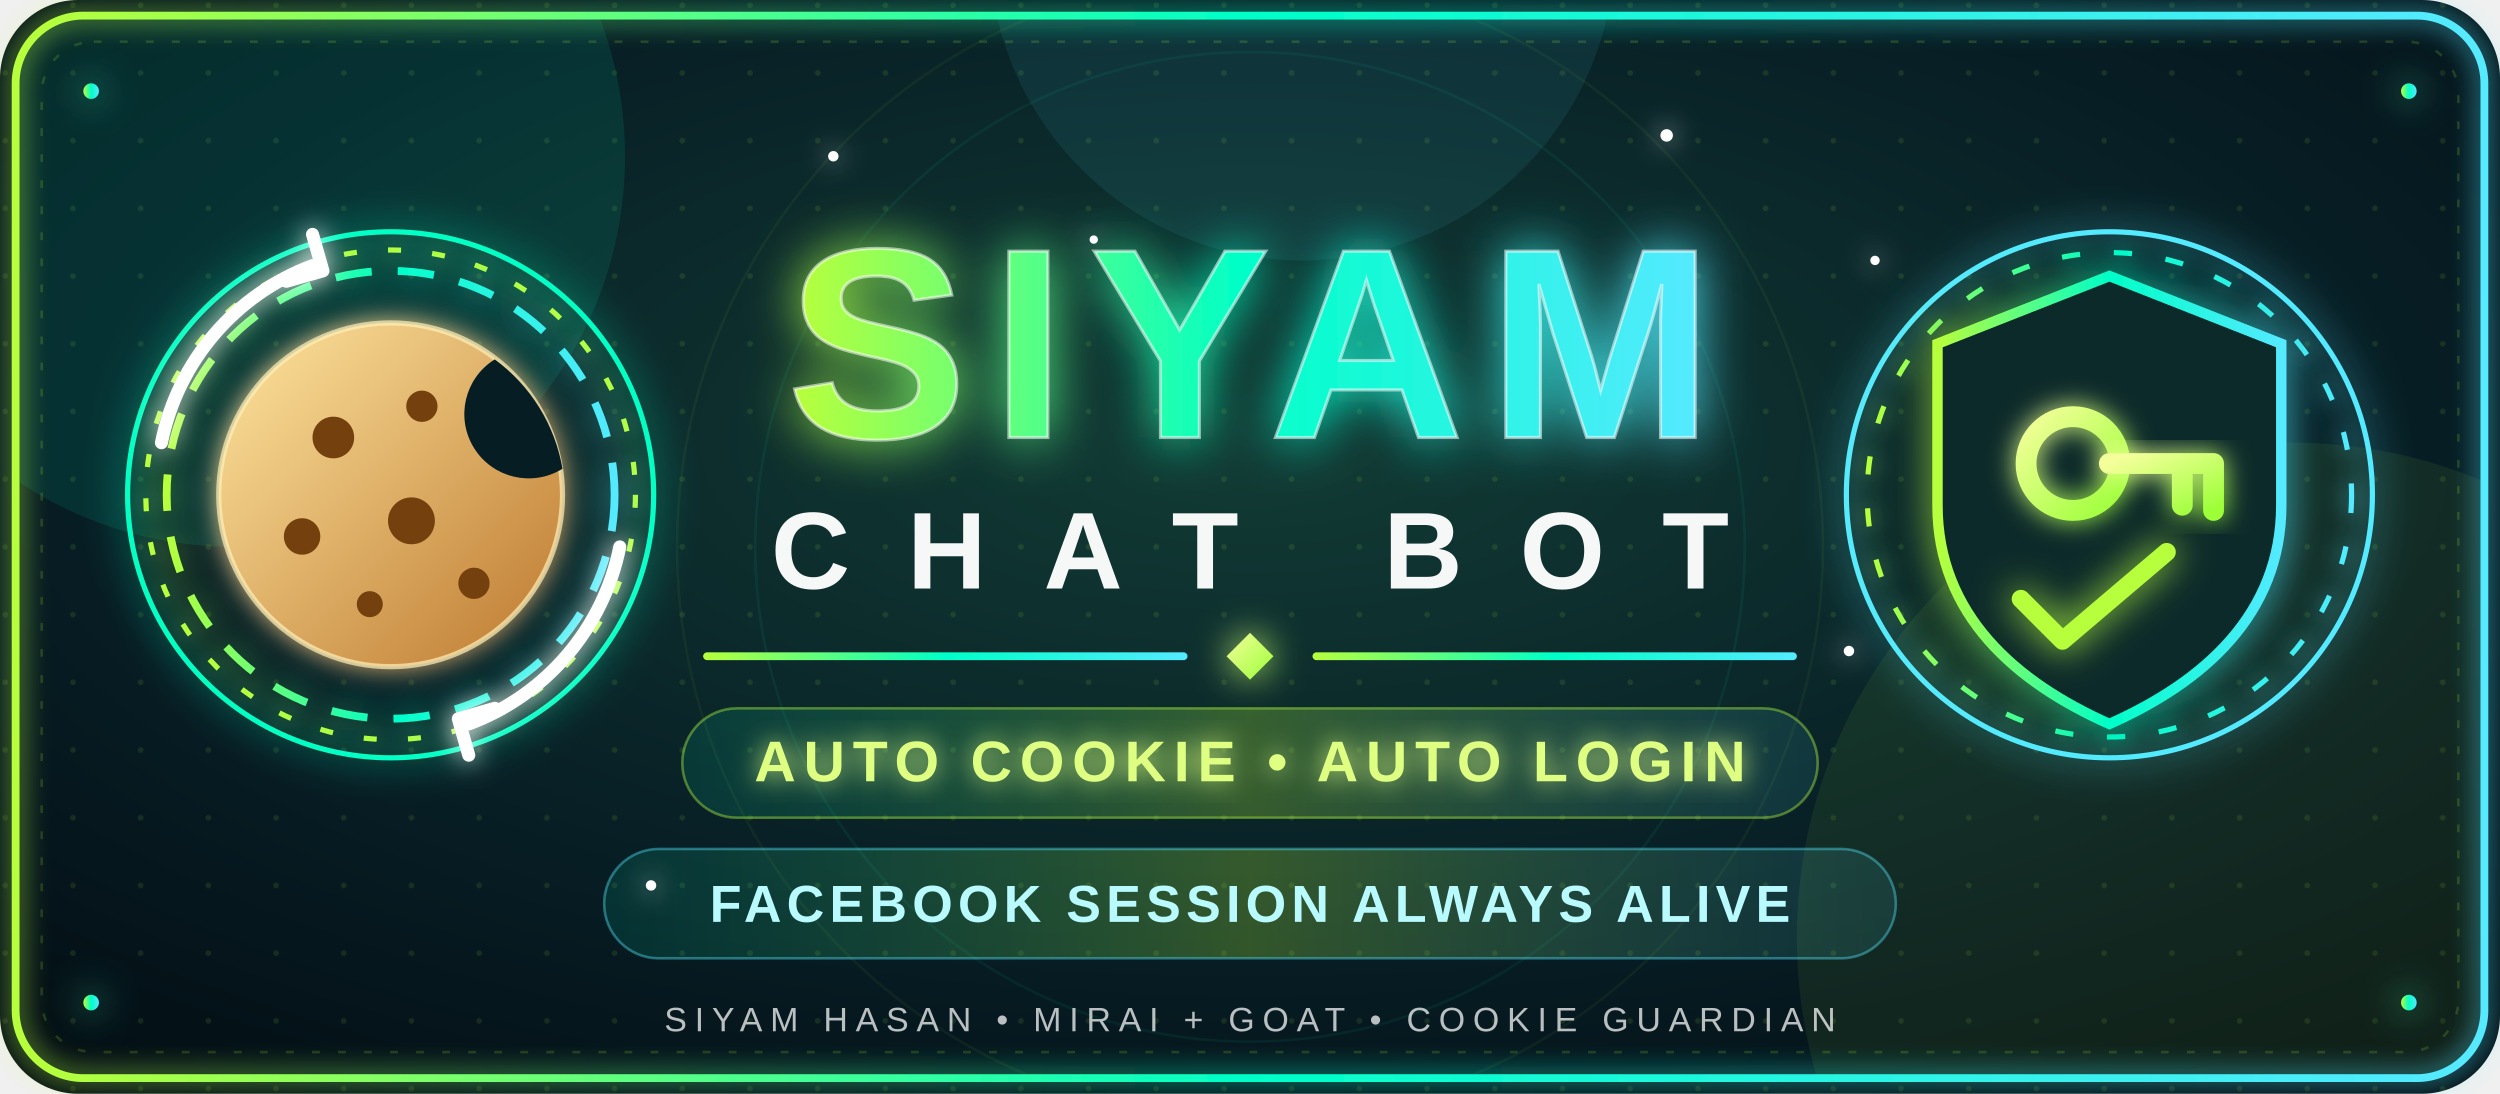
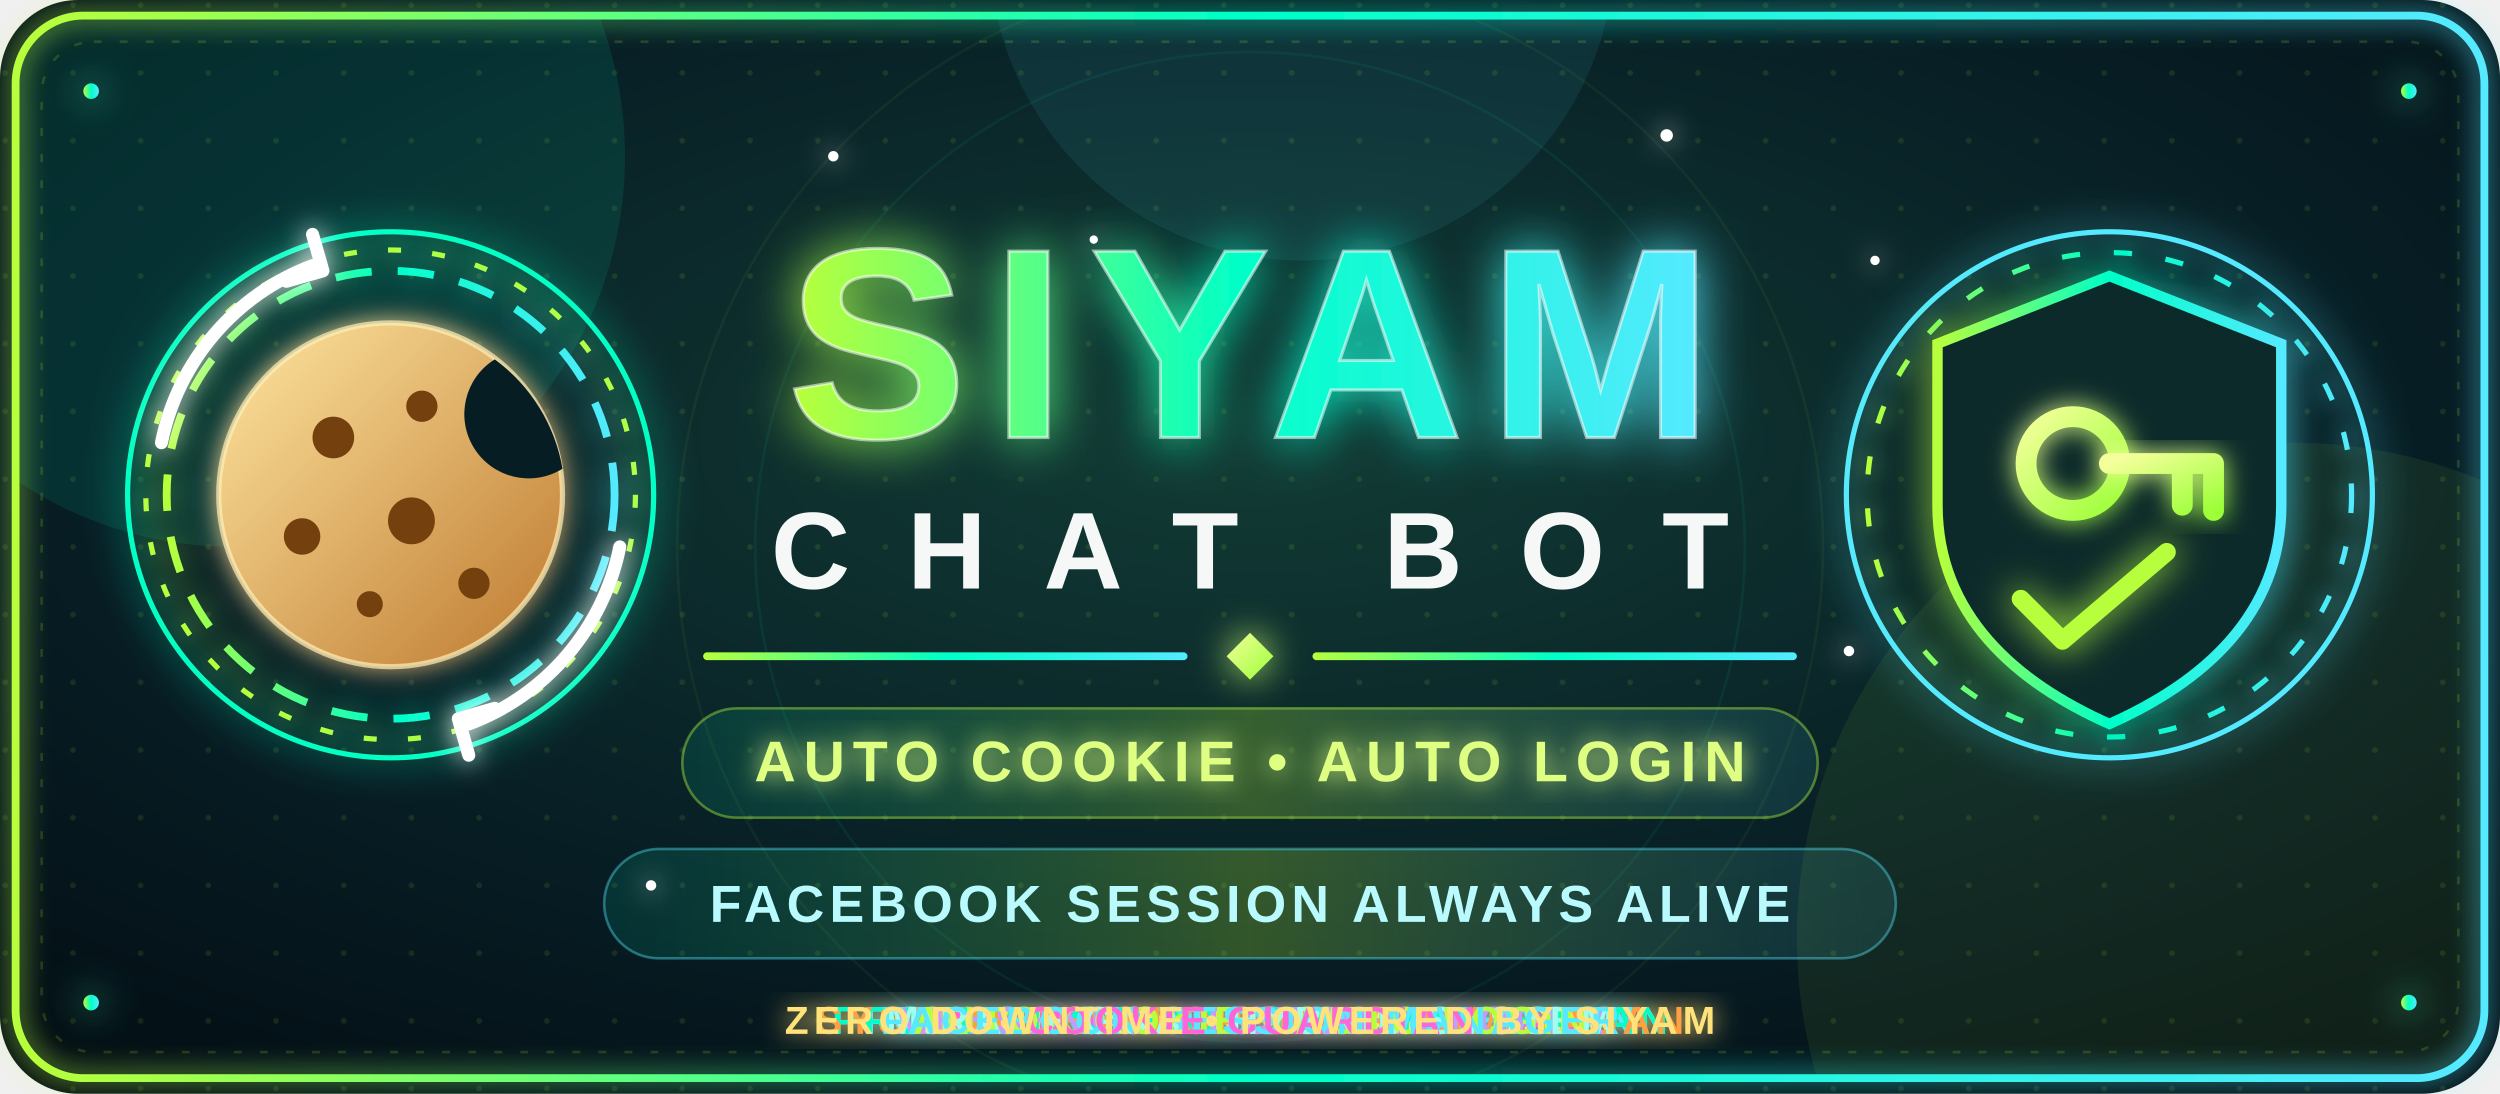
<svg xmlns="http://www.w3.org/2000/svg" viewBox="0 0 960 420" width="960" height="420" role="img" aria-label="SIYAM CHAT BOT — Auto Cookie — Auto Facebook Login">
  <defs>
    <radialGradient id="bg" cx="50%" cy="40%" r="85%">
      <stop offset="0%" stop-color="#123c35" />
      <stop offset="55%" stop-color="#071d24" />
      <stop offset="100%" stop-color="#02090e" />
    </radialGradient>
    <linearGradient id="title" x1="0" y1="0" x2="1" y2="0">
      <stop offset="0%" stop-color="#b7ff3c">
        <animate attributeName="stop-color" values="#b7ff3c;#00ffc8;#eaff9b;#54eaff;#b7ff3c" dur="7s" repeatCount="indefinite" />
      </stop>
      <stop offset="50%" stop-color="#00ffc8">
        <animate attributeName="stop-color" values="#00ffc8;#eaff9b;#54eaff;#b7ff3c;#00ffc8" dur="7s" repeatCount="indefinite" />
      </stop>
      <stop offset="100%" stop-color="#54eaff">
        <animate attributeName="stop-color" values="#54eaff;#b7ff3c;#00ffc8;#eaff9b;#54eaff" dur="7s" repeatCount="indefinite" />
      </stop>
    </linearGradient>
    <linearGradient id="gold" x1="0" y1="0" x2="1" y2="1">
      <stop offset="0%" stop-color="#f4ff9b" />
      <stop offset="100%" stop-color="#9cff38" />
    </linearGradient>
    <linearGradient id="ribbon" x1="0" y1="0" x2="1" y2="0">
      <stop offset="0%" stop-color="#00ffc8" stop-opacity="0.10" />
      <stop offset="50%" stop-color="#b7ff3c" stop-opacity="0.25" />
      <stop offset="100%" stop-color="#54eaff" stop-opacity="0.10" />
    </linearGradient>
    <linearGradient id="cookie" x1="0" y1="0" x2="1" y2="1">
      <stop offset="0%" stop-color="#ffe6a0" />
      <stop offset="100%" stop-color="#bd782e" />
    </linearGradient>
    <filter id="glow" x="-50%" y="-50%" width="200%" height="200%">
      <feGaussianBlur stdDeviation="5" result="blur" />
      <feMerge>
        <feMergeNode in="blur" />
        <feMergeNode in="SourceGraphic" />
      </feMerge>
    </filter>
    <filter id="pulseGlow" x="-80%" y="-80%" width="260%" height="260%">
      <feGaussianBlur stdDeviation="7" result="blur">
        <animate attributeName="stdDeviation" values="3;11;3" dur="2s" repeatCount="indefinite" />
      </feGaussianBlur>
      <feMerge>
        <feMergeNode in="blur" />
        <feMergeNode in="SourceGraphic" />
      </feMerge>
    </filter>
    <filter id="strongGlow" x="-60%" y="-60%" width="220%" height="220%">
      <feGaussianBlur stdDeviation="10" result="blur" />
      <feMerge>
        <feMergeNode in="blur" />
        <feMergeNode in="SourceGraphic" />
      </feMerge>
    </filter>
    <pattern id="dots" width="26" height="26" patternUnits="userSpaceOnUse">
      <circle cx="2" cy="2" r="1.1" fill="#b7ff3c" fill-opacity="0.10" />
    </pattern>
    <clipPath id="frame">
      <rect x="6" y="6" width="948" height="408" rx="26" />
    </clipPath>
+     <clipPath id="infoClip">
+       <rect x="35" y="374" width="890" height="34" />
+     </clipPath>
  </defs>
  <rect width="960" height="420" rx="30" fill="url(#bg)" />
  <rect width="960" height="420" rx="30" fill="url(#dots)" />
  <g clip-path="url(#frame)">
    <circle cx="90" cy="60" r="150" fill="#00ffc8" fill-opacity="0.09" />
    <circle cx="880" cy="360" r="190" fill="#b7ff3c" fill-opacity="0.07" />
    <circle cx="500" cy="-20" r="120" fill="#54eaff" fill-opacity="0.08" />
    <circle cx="480" cy="210" r="190" fill="none" stroke="#00ffc8" stroke-opacity="0.06" />
    <circle cx="480" cy="210" r="220" fill="none" stroke="#b7ff3c" stroke-opacity="0.05" />
  </g>
  <rect x="6" y="6" width="948" height="408" rx="26" fill="none" stroke="url(#title)" stroke-width="3" filter="url(#glow)" />
  <rect x="16" y="16" width="928" height="388" rx="20" fill="none" stroke="#b7ff3c" stroke-opacity="0.16" stroke-width="1" stroke-dasharray="3 7" />
  <g fill="url(#title)" filter="url(#pulseGlow)">
    <circle cx="35" cy="35" r="3" />
    <circle cx="925" cy="35" r="3" />
    <circle cx="35" cy="385" r="3" />
    <circle cx="925" cy="385" r="3" />
  </g>
  <g transform="translate(150 190)">
    <circle r="101" fill="none" stroke="#00ffc8" stroke-width="2" filter="url(#pulseGlow)">
      <animate attributeName="r" values="91;103;91" dur="2s" repeatCount="indefinite" />
      <animate attributeName="stroke-opacity" values="0.2;1;0.2" dur="2s" repeatCount="indefinite" />
    </circle>
    <circle r="94" fill="none" stroke="#b7ff3c" stroke-width="2" stroke-dasharray="5 12" filter="url(#glow)">
      <animateTransform attributeName="transform" type="rotate" from="0" to="360" dur="9s" repeatCount="indefinite" />
      <animate attributeName="stroke-opacity" values="0.3;1;0.3" dur="1.8s" repeatCount="indefinite" />
    </circle>
    <circle r="86" fill="none" stroke="url(#title)" stroke-width="3" stroke-dasharray="14 10" filter="url(#pulseGlow)">
      <animateTransform attributeName="transform" type="rotate" from="0" to="360" dur="14s" repeatCount="indefinite" />
      <animate attributeName="stroke-width" values="2;5;2" dur="2s" repeatCount="indefinite" />
    </circle>
    <circle r="66" fill="url(#cookie)" stroke="#fff0b8" stroke-opacity="0.7" stroke-width="2" filter="url(#glow)" />
    <path d="M 40 -52 A 24 24 0 0 0 66 -10 A 66 66 0 0 0 40 -52 Z" fill="#071d24" />
    <g fill="#74400e">
      <circle cx="-22" cy="-22" r="8" />
      <circle cx="12" cy="-34" r="6" />
      <circle cx="-34" cy="16" r="7" />
      <circle cx="8" cy="10" r="9" />
      <circle cx="32" cy="34" r="6" />
      <circle cx="-8" cy="42" r="5" />
    </g>
    <g fill="none" stroke="#ffffff" stroke-width="5" stroke-linecap="round" stroke-linejoin="round" filter="url(#glow)">
      <path d="M -88 -20 A 92 92 0 0 1 -30 -88" />
      <path d="M -30 -100 L -26 -86 L -40 -82" />
      <path d="M 88 20 A 92 92 0 0 1 30 88" />
      <path d="M 30 100 L 26 86 L 40 82" />
    </g>
  </g>
  <g transform="translate(810 190)">
    <circle r="101" fill="none" stroke="#54eaff" stroke-width="2" filter="url(#pulseGlow)">
      <animate attributeName="r" values="91;103;91" dur="2.4s" repeatCount="indefinite" />
      <animate attributeName="stroke-opacity" values="0.15;1;0.15" dur="2.4s" repeatCount="indefinite" />
    </circle>
    <circle r="93" fill="none" stroke="url(#title)" stroke-width="2" stroke-dasharray="7 13" filter="url(#glow)">
      <animateTransform attributeName="transform" type="rotate" from="360" to="0" dur="10s" repeatCount="indefinite" />
      <animate attributeName="stroke-opacity" values="0.3;1;0.3" dur="2s" repeatCount="indefinite" />
    </circle>
    <path d="M 0 -84 L 66 -58 L 66 4 C 66 46 36 72 0 88              C -36 72 -66 46 -66 4 L -66 -58 Z" fill="#092a2c" stroke="url(#title)" stroke-width="4" filter="url(#pulseGlow)">
      <animate attributeName="stroke-width" values="3;6;3" dur="2s" repeatCount="indefinite" />
    </path>
    <circle cx="-14" cy="-12" r="18" fill="none" stroke="url(#gold)" stroke-width="8" filter="url(#glow)" />
    <path d="M 0 -12 H 40 M 28 -12 V 4 M 40 -12 V 6" fill="none" stroke="url(#gold)" stroke-width="8" stroke-linecap="round" filter="url(#glow)" />
    <path d="M -34 40 L -18 56 L 22 22" fill="none" stroke="#b7ff3c" stroke-width="7" stroke-linecap="round" stroke-linejoin="round" filter="url(#pulseGlow)" />
  </g>
  <g text-anchor="middle" font-family="'Segoe UI','Trebuchet MS',Arial,Helvetica,sans-serif" font-weight="900">
    <text x="480" y="168" font-size="104" letter-spacing="9" fill="url(#title)" filter="url(#strongGlow)">SIYAM</text>
    <text x="480" y="168" font-size="104" letter-spacing="9" fill="none" stroke="#ffffff" stroke-opacity="0.55" stroke-width="1.2">SIYAM</text>
    <text x="480" y="226" font-size="42" letter-spacing="22" fill="#ffffff" fill-opacity="0.96">CHAT BOT</text>
  </g>
  <g transform="translate(480 252)">
    <rect x="-210" y="-1.5" width="186" height="3" rx="1.5" fill="url(#title)" />
    <rect x="24" y="-1.5" width="186" height="3" rx="1.5" fill="url(#title)" />
    <path d="M 0 -9 L 9 0 L 0 9 L -9 0 Z" fill="url(#gold)" filter="url(#pulseGlow)" />
  </g>
  <g font-family="'Segoe UI','Trebuchet MS',Arial,Helvetica,sans-serif" font-weight="800" text-anchor="middle">
    <rect x="262" y="272" width="436" height="42" rx="21" fill="url(#ribbon)" stroke="#b7ff3c" stroke-opacity="0.40" />
    <text x="480" y="300" font-size="22" letter-spacing="3" fill="#dfff83" filter="url(#glow)">
      AUTO COOKIE  •  AUTO LOGIN
    </text>
    <rect x="232" y="326" width="496" height="42" rx="21" fill="url(#ribbon)" stroke="#54eaff" stroke-opacity="0.40" />
    <text x="480" y="354" font-size="20" letter-spacing="2" fill="#b9faff">
      FACEBOOK SESSION  ALWAYS  ALIVE
    </text>
  </g>
-   <text x="480" y="396" text-anchor="middle" font-family="'Segoe UI',Arial,sans-serif" font-size="13" letter-spacing="3" fill="#ffffff" fill-opacity="0.72">
-     SIYAM HASAN  •  MIRAI + GOAT  •  COOKIE GUARDIAN
-   </text>
+   <g clip-path="url(#infoClip)" text-anchor="middle" font-family="'Segoe UI','Trebuchet MS',Arial,Helvetica,sans-serif" font-size="15" font-weight="900" letter-spacing="2" filter="url(#glow)">
+     <g>
+       <text x="480" y="397" fill="#b7ff3c">DEVELOPER : SIYAM HASAN</text>
+       <animateTransform attributeName="transform" type="translate" values="950 0;-950 0" dur="7s" begin="0s" repeatCount="indefinite" />
+       <animate attributeName="opacity" values="0;1;1;0" keyTimes="0;0.15;0.8;1" dur="7s" begin="0s" repeatCount="indefinite" />
+     </g>
+     <g>
+       <text x="480" y="397" fill="#54eaff">FCA DEVELOPER : SIYAM HASAN</text>
+       <animateTransform attributeName="transform" type="translate" values="950 0;-950 0" dur="7s" begin="7s" repeatCount="indefinite" />
+       <animate attributeName="opacity" values="0;1;1;0" keyTimes="0;0.15;0.8;1" dur="7s" begin="7s" repeatCount="indefinite" />
+     </g>
+     <g>
+       <text x="480" y="397" fill="#ff65d8">BOT OWNER : SIYAM HASAN</text>
+       <animateTransform attributeName="transform" type="translate" values="950 0;-950 0" dur="7s" begin="14s" repeatCount="indefinite" />
+       <animate attributeName="opacity" values="0;1;1;0" keyTimes="0;0.15;0.8;1" dur="7s" begin="14s" repeatCount="indefinite" />
+     </g>
+     <g>
+       <text x="480" y="397" fill="#ffe27a">BOT DESIGNER : SIYAM HASAN</text>
+       <animateTransform attributeName="transform" type="translate" values="950 0;-950 0" dur="7s" begin="21s" repeatCount="indefinite" />
+       <animate attributeName="opacity" values="0;1;1;0" keyTimes="0;0.15;0.8;1" dur="7s" begin="21s" repeatCount="indefinite" />
+     </g>
+     <g>
+       <text x="480" y="397" fill="#00ffc8">PROJECT CREATOR : SIYAM HASAN</text>
+       <animateTransform attributeName="transform" type="translate" values="950 0;-950 0" dur="7s" begin="28s" repeatCount="indefinite" />
+       <animate attributeName="opacity" values="0;1;1;0" keyTimes="0;0.15;0.8;1" dur="7s" begin="28s" repeatCount="indefinite" />
+     </g>
+     <g>
+       <text x="480" y="397" fill="#ff9f43">SYSTEM DEVELOPER : SIYAM HASAN</text>
+       <animateTransform attributeName="transform" type="translate" values="950 0;-950 0" dur="7s" begin="35s" repeatCount="indefinite" />
+       <animate attributeName="opacity" values="0;1;1;0" keyTimes="0;0.15;0.8;1" dur="7s" begin="35s" repeatCount="indefinite" />
+     </g>
+     <g>
+       <text x="480" y="397" fill="#c49bff">MESSENGER BOT DEVELOPER</text>
+       <animateTransform attributeName="transform" type="translate" values="950 0;-950 0" dur="7s" begin="42s" repeatCount="indefinite" />
+       <animate attributeName="opacity" values="0;1;1;0" keyTimes="0;0.15;0.8;1" dur="7s" begin="42s" repeatCount="indefinite" />
+     </g>
+     <g>
+       <text x="480" y="397" fill="#9effed">MIRAI + GOAT HYBRID SYSTEM</text>
+       <animateTransform attributeName="transform" type="translate" values="950 0;-950 0" dur="7s" begin="49s" repeatCount="indefinite" />
+       <animate attributeName="opacity" values="0;1;1;0" keyTimes="0;0.15;0.8;1" dur="7s" begin="49s" repeatCount="indefinite" />
+     </g>
+     <g>
+       <text x="480" y="397" fill="#b7ff3c">AUTO COOKIE • AUTO LOGIN</text>
+       <animateTransform attributeName="transform" type="translate" values="950 0;-950 0" dur="7s" begin="56s" repeatCount="indefinite" />
+       <animate attributeName="opacity" values="0;1;1;0" keyTimes="0;0.15;0.8;1" dur="7s" begin="56s" repeatCount="indefinite" />
+     </g>
+     <g>
+       <text x="480" y="397" fill="#54eaff">FACEBOOK SESSION MANAGER</text>
+       <animateTransform attributeName="transform" type="translate" values="950 0;-950 0" dur="7s" begin="63s" repeatCount="indefinite" />
+       <animate attributeName="opacity" values="0;1;1;0" keyTimes="0;0.15;0.8;1" dur="7s" begin="63s" repeatCount="indefinite" />
+     </g>
+     <g>
+       <text x="480" y="397" fill="#ff65d8">COOKIE GUARDIAN</text>
+       <animateTransform attributeName="transform" type="translate" values="950 0;-950 0" dur="7s" begin="70s" repeatCount="indefinite" />
+       <animate attributeName="opacity" values="0;1;1;0" keyTimes="0;0.15;0.8;1" dur="7s" begin="70s" repeatCount="indefinite" />
+     </g>
+     <g>
+       <text x="480" y="397" fill="#ffe27a">ZERO DOWNTIME • POWERED BY SIYAM</text>
+       <animateTransform attributeName="transform" type="translate" values="950 0;-950 0" dur="7s" begin="77s" repeatCount="indefinite" />
+       <animate attributeName="opacity" values="0;1;1;0" keyTimes="0;0.15;0.8;1" dur="7s" begin="77s" repeatCount="indefinite" />
+     </g>
+   </g>
  <g fill="#ffffff" filter="url(#glow)">
    <circle cx="320" cy="60" r="2">
      <animate attributeName="opacity" values="0.1;1;0.1" dur="2.4s" repeatCount="indefinite" />
    </circle>
    <circle cx="640" cy="52" r="2.4">
      <animate attributeName="opacity" values="1;0.1;1" dur="3s" repeatCount="indefinite" />
    </circle>
    <circle cx="420" cy="92" r="1.6">
      <animate attributeName="opacity" values="0.2;1;0.2" dur="2s" repeatCount="indefinite" />
    </circle>
    <circle cx="720" cy="100" r="1.8">
      <animate attributeName="opacity" values="1;0.2;1" dur="2.7s" repeatCount="indefinite" />
    </circle>
    <circle cx="250" cy="340" r="2">
      <animate attributeName="opacity" values="0.2;1;0.2" dur="2.2s" repeatCount="indefinite" />
    </circle>
    <circle cx="710" cy="250" r="2">
      <animate attributeName="opacity" values="1;0.2;1" dur="2.8s" repeatCount="indefinite" />
    </circle>
  </g>
</svg>
